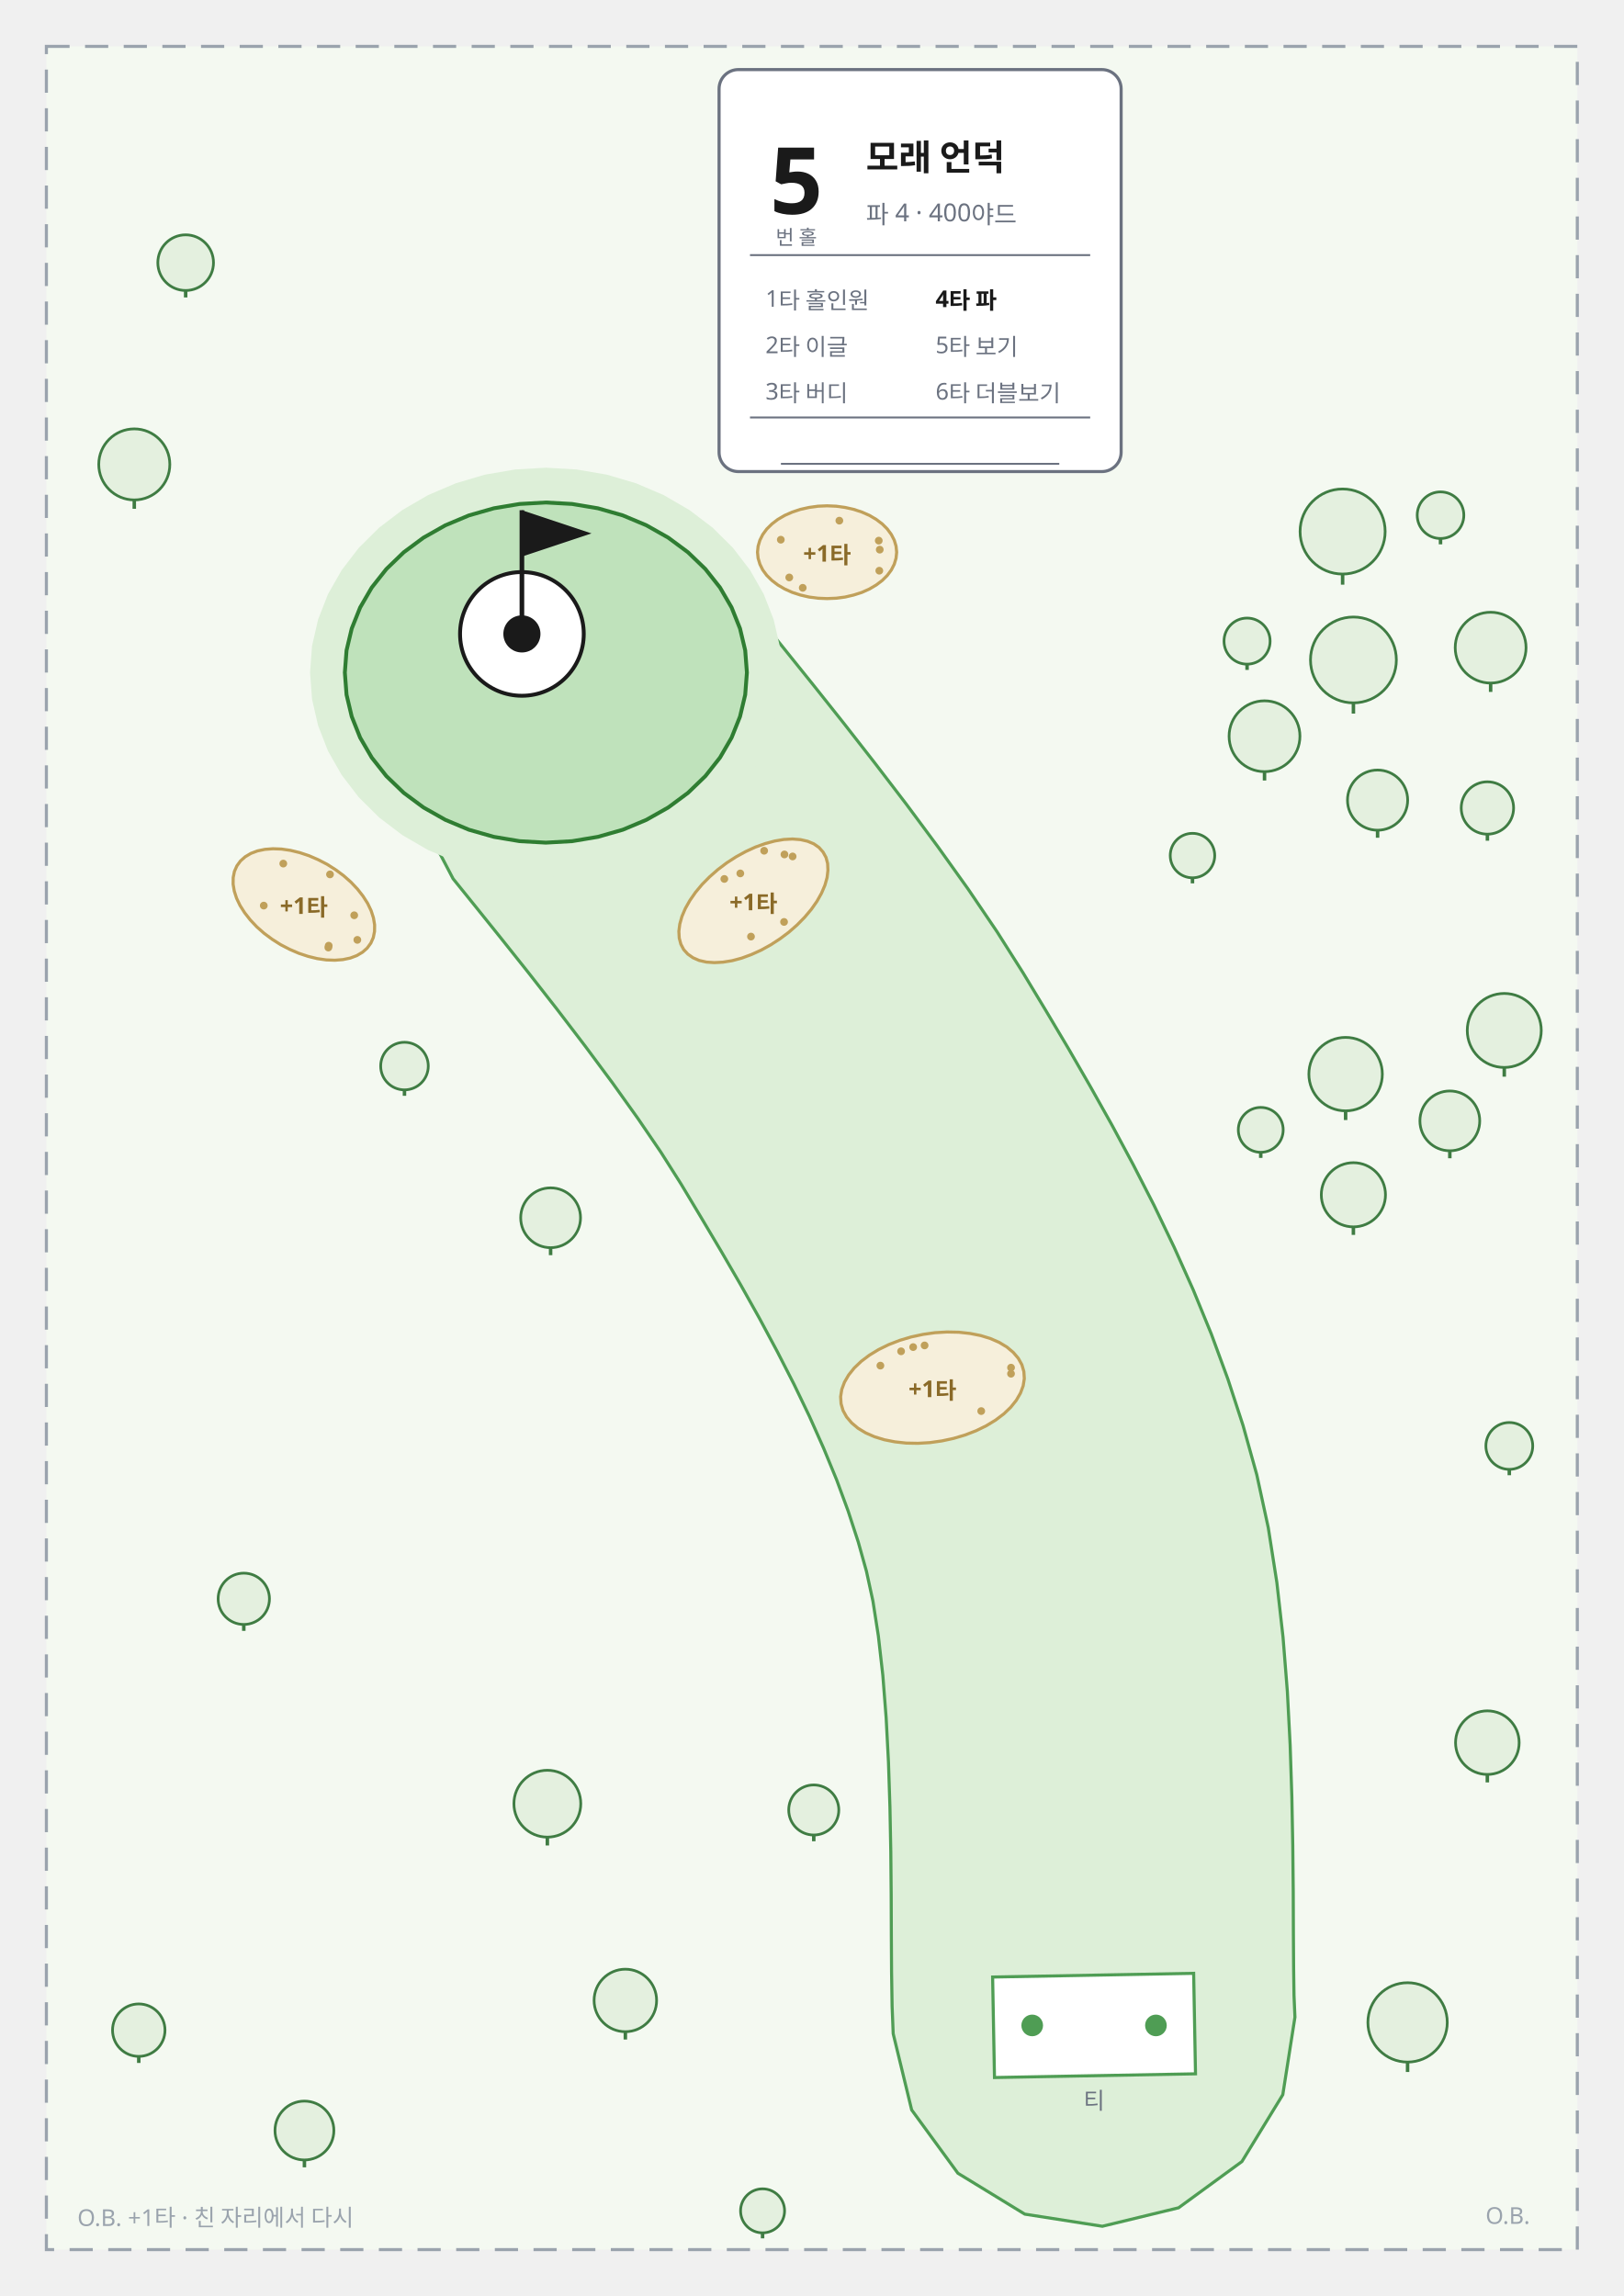
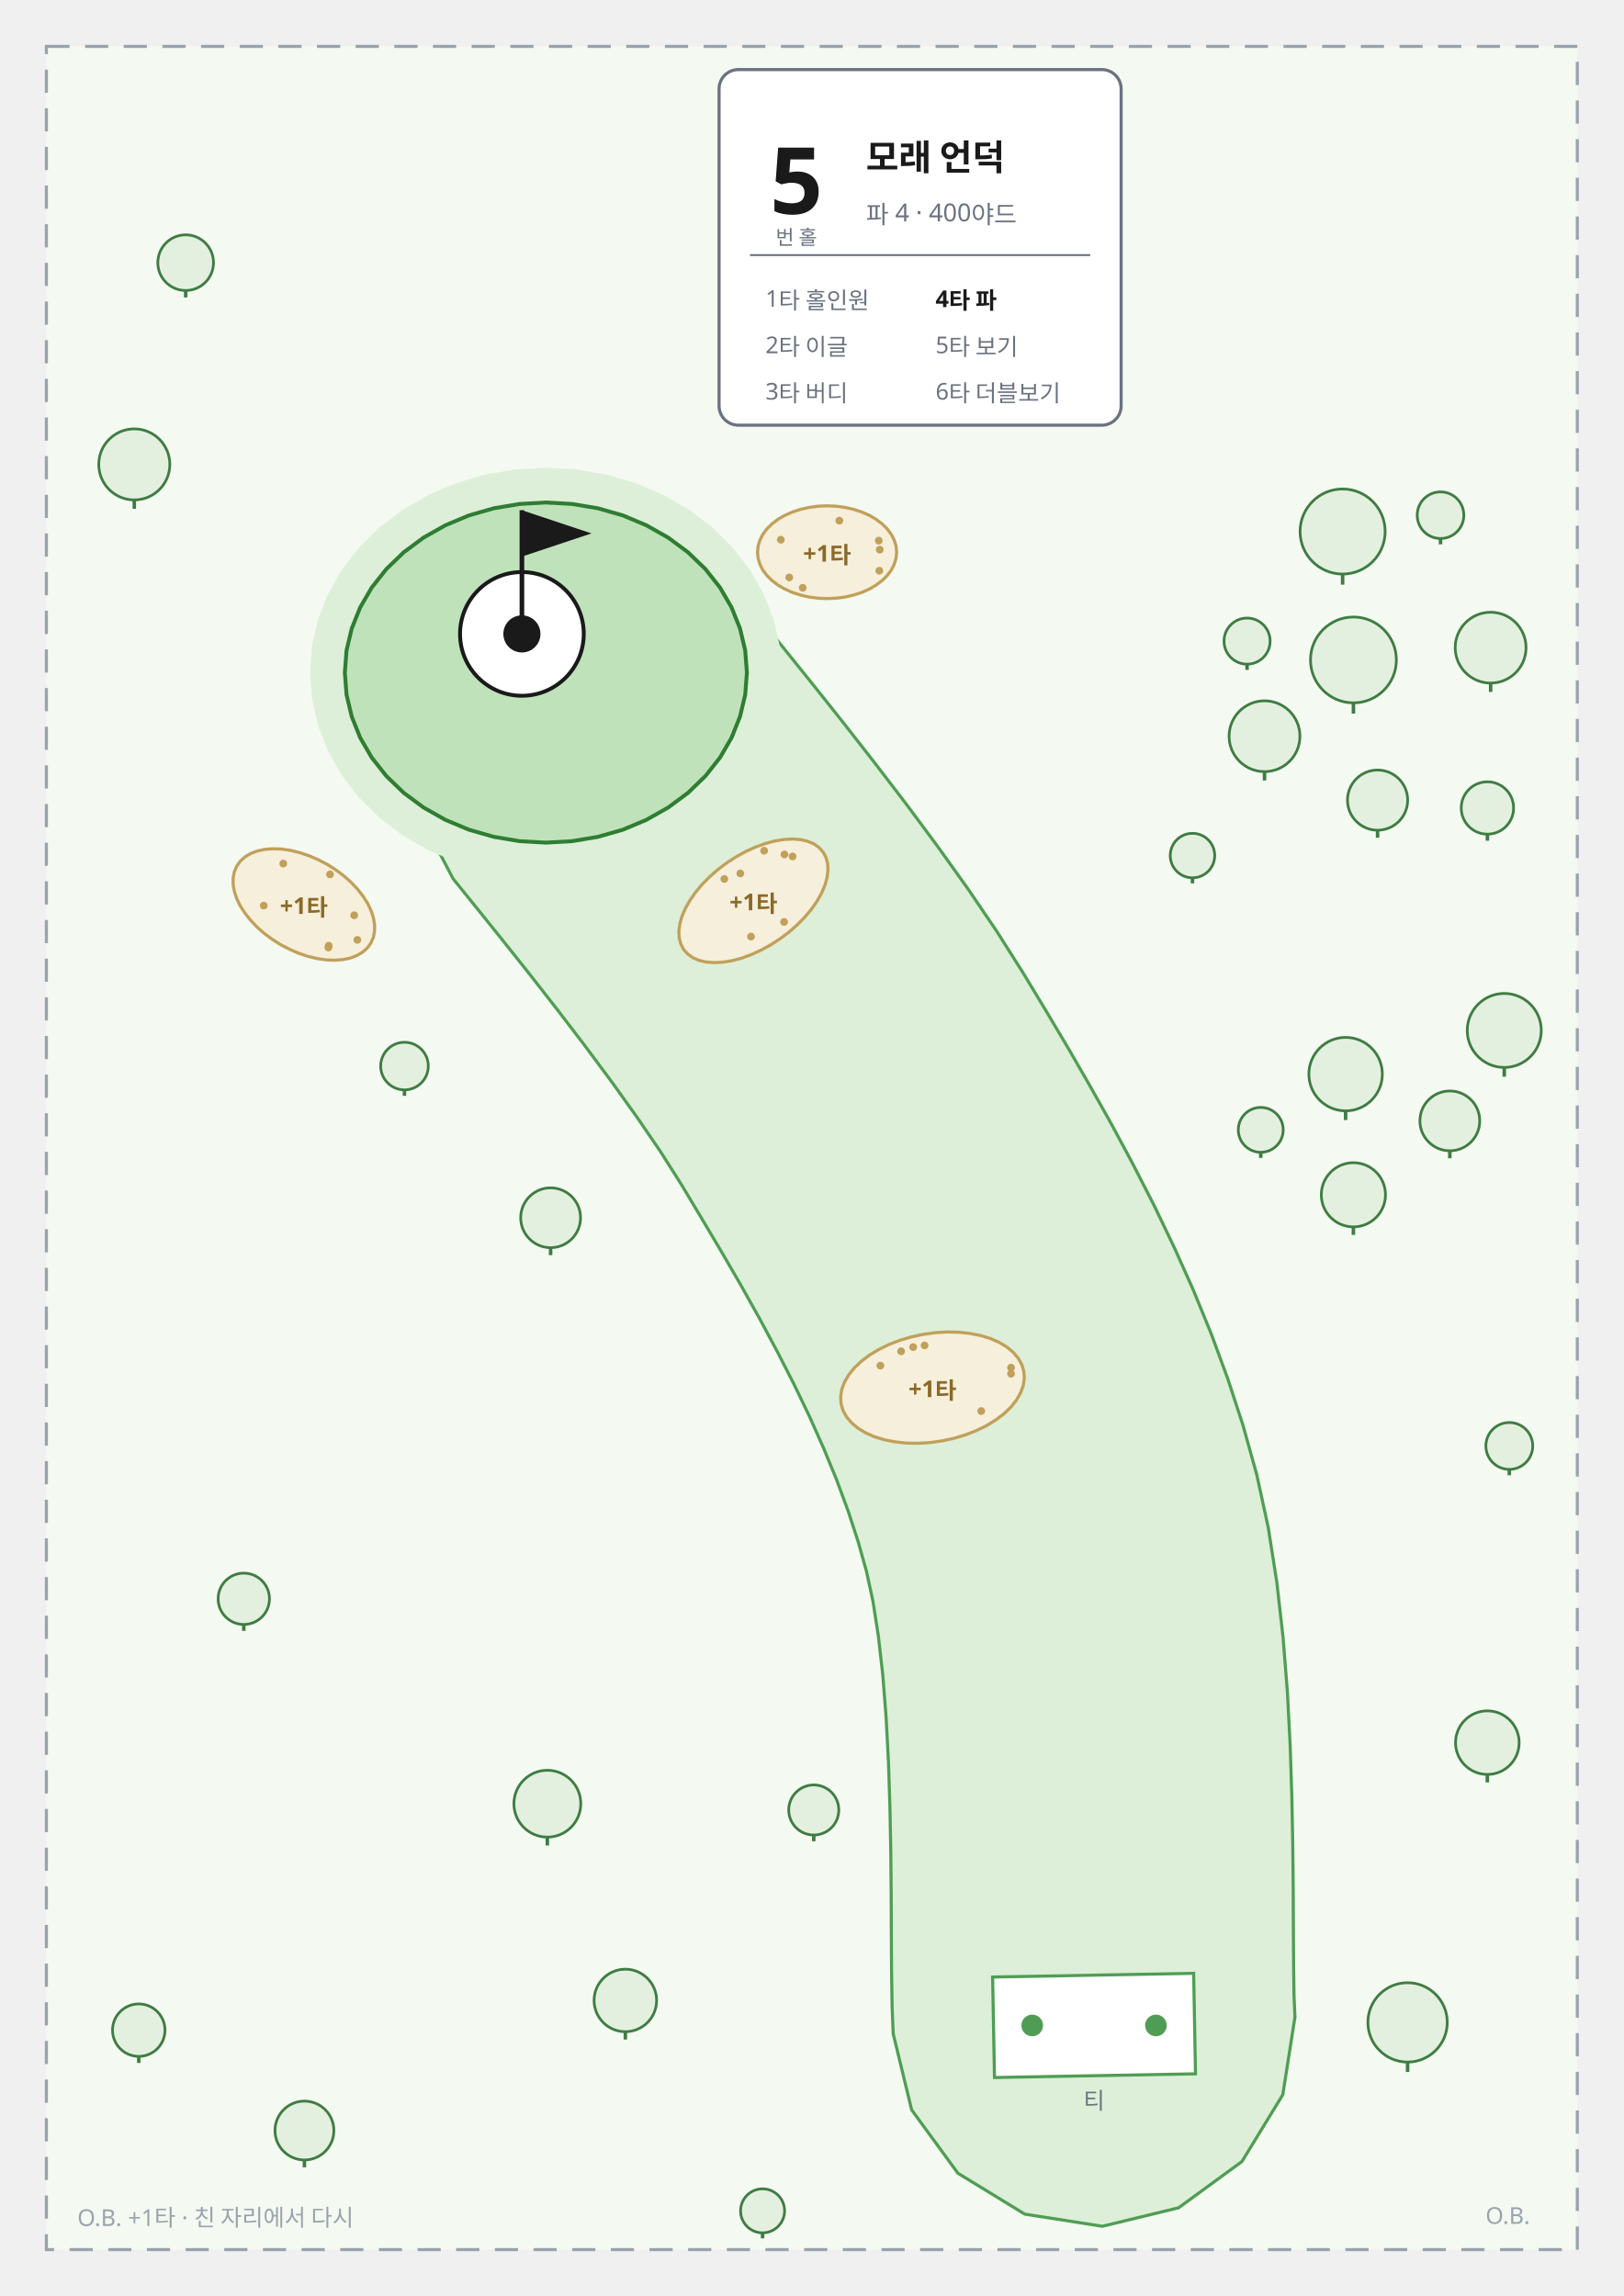
<svg xmlns="http://www.w3.org/2000/svg" width="210mm" height="297mm" viewBox="0 0 210 297" font-family="Noto Sans KR">
  <g id="pc-art" fill="#1a1a1a" stroke="none">
    <rect x="6" y="6" width="198" height="285" fill="#f4f9f1" stroke="#9aa3ad" stroke-width="0.4" stroke-dasharray="3 2" />
    <path d="M115.52 263.07 L115.38 259.53 L115.31 255.1 L115.28 250.27 L115.26 245.05 L115.21 239.51 L115.1 233.77 L114.91 227.96 L114.61 222.22 L114.18 216.71 L113.6 211.61 L112.9 207.11 L112.06 203.25 L111 199.46 L109.69 195.45 L108.2 191.41 L106.52 187.33 L104.68 183.2 L102.67 179.02 L100.51 174.8 L98.22 170.53 L95.8 166.21 L93.27 161.85 L90.65 157.44 L88.09 153.17 L85.48 149.05 L82.53 144.72 L79.23 140.1 L75.69 135.33 L72.01 130.51 L68.29 125.75 L64.61 121.13 L61.08 116.74 L58.6 113.67 L53.89 104.68 L52.97 94.58 L55.99 84.9 L62.48 77.1 L71.46 72.39 L81.57 71.47 L91.25 74.49 L99.05 80.98 L101.58 84.12 L105.24 88.67 L109.13 93.56 L113.15 98.71 L117.23 104.04 L121.27 109.49 L125.2 114.99 L128.94 120.51 L132.31 125.83 L135.28 130.75 L138.14 135.56 L140.98 140.48 L143.8 145.51 L146.56 150.65 L149.26 155.92 L151.85 161.32 L154.33 166.86 L156.66 172.55 L158.81 178.4 L160.77 184.4 L162.54 190.75 L164.03 197.61 L165.14 204.7 L165.94 211.78 L166.5 218.81 L166.86 225.72 L167.08 232.42 L167.2 238.78 L167.26 244.69 L167.28 250.02 L167.31 254.58 L167.36 258.14 L167.48 260.93 L165.91 270.96 L160.62 279.61 L152.43 285.59 L142.57 287.98 L132.54 286.41 L123.89 281.12 L117.91 272.93 Z" fill="#ddefd8" stroke="#4f9d54" stroke-width="0.4" />
    <path d="M101.1 87 L100.84 90.46 L100.06 93.86 L98.78 97.14 L97.01 100.25 L94.8 103.13 L92.17 105.74 L89.17 108.02 L85.85 109.95 L82.27 111.48 L78.49 112.6 L74.58 113.27 L70.6 113.5 L66.62 113.27 L62.71 112.6 L58.93 111.48 L55.35 109.95 L52.03 108.02 L49.03 105.74 L46.4 103.13 L44.19 100.25 L42.42 97.14 L41.14 93.86 L40.36 90.46 L40.1 87 L40.36 83.54 L41.14 80.14 L42.42 76.86 L44.19 73.75 L46.4 70.87 L49.03 68.26 L52.03 65.98 L55.35 64.05 L58.93 62.52 L62.71 61.4 L66.62 60.73 L70.6 60.5 L74.58 60.73 L78.49 61.4 L82.27 62.52 L85.85 64.05 L89.17 65.98 L92.17 68.26 L94.8 70.87 L97.01 73.75 L98.78 76.86 L100.06 80.14 L100.84 83.54 Z" fill="#ddefd8" stroke="none" />
    <path d="M96.6 87 L96.38 89.87 L95.71 92.69 L94.62 95.42 L93.12 98 L91.23 100.39 L88.98 102.56 L86.43 104.45 L83.6 106.05 L80.55 107.33 L77.33 108.25 L73.99 108.81 L70.6 109 L67.21 108.81 L63.87 108.25 L60.65 107.33 L57.6 106.05 L54.77 104.45 L52.22 102.56 L49.97 100.39 L48.08 98 L46.58 95.42 L45.49 92.69 L44.82 89.87 L44.6 87 L44.82 84.13 L45.49 81.31 L46.58 78.58 L48.08 76 L49.97 73.61 L52.22 71.44 L54.77 69.55 L57.6 67.95 L60.65 66.67 L63.87 65.75 L67.21 65.19 L70.6 65 L73.99 65.19 L77.33 65.75 L80.55 66.67 L83.6 67.95 L86.43 69.55 L88.98 71.44 L91.23 73.61 L93.12 76 L94.62 78.58 L95.71 81.31 L96.38 84.13 Z" fill="#bfe2bb" stroke="#2f7d32" stroke-width="0.5" />
    <path d="M132.42 177.42 L132.48 178.33 L132.33 179.27 L131.98 180.21 L131.44 181.14 L130.72 182.04 L129.82 182.9 L128.76 183.7 L127.56 184.43 L126.25 185.07 L124.83 185.62 L123.35 186.06 L121.82 186.39 L120.26 186.61 L118.72 186.7 L117.2 186.67 L115.74 186.51 L114.37 186.24 L113.1 185.85 L111.96 185.35 L110.97 184.75 L110.15 184.06 L109.5 183.3 L109.04 182.47 L108.78 181.58 L108.72 180.67 L108.87 179.73 L109.22 178.79 L109.76 177.86 L110.48 176.96 L111.38 176.1 L112.44 175.3 L113.64 174.57 L114.95 173.93 L116.37 173.38 L117.85 172.94 L119.38 172.61 L120.94 172.39 L122.48 172.3 L124 172.33 L125.46 172.49 L126.83 172.76 L128.1 173.15 L129.24 173.65 L130.23 174.25 L131.05 174.94 L131.7 175.7 L132.16 176.53 Z" fill="#f6efdb" stroke="#c0a05a" stroke-width="0.4" />
    <circle cx="130.758" cy="177.698" r="0.5" fill="#c0a05a" stroke="none" />
    <circle cx="119.582" cy="174.038" r="0.5" fill="#c0a05a" stroke="none" />
    <circle cx="113.865" cy="176.65" r="0.5" fill="#c0a05a" stroke="none" />
    <circle cx="118.103" cy="174.254" r="0.5" fill="#c0a05a" stroke="none" />
    <circle cx="126.906" cy="182.53" r="0.5" fill="#c0a05a" stroke="none" />
    <circle cx="130.762" cy="176.912" r="0.5" fill="#c0a05a" stroke="none" />
    <circle cx="116.543" cy="174.799" r="0.5" fill="#c0a05a" stroke="none" />
    <text x="120.6" y="179.5" font-size="3" dominant-baseline="central" fill="#8a6a28" text-anchor="middle" font-weight="bold">+1타</text>
    <path d="M106.45 110.22 L106.83 110.91 L107.04 111.7 L107.08 112.58 L106.97 113.52 L106.69 114.51 L106.25 115.54 L105.66 116.59 L104.93 117.63 L104.07 118.65 L103.1 119.64 L102.03 120.58 L100.88 121.44 L99.68 122.22 L98.43 122.91 L97.17 123.48 L95.92 123.94 L94.69 124.27 L93.5 124.46 L92.39 124.52 L91.36 124.45 L90.43 124.24 L89.63 123.89 L88.96 123.42 L88.43 122.84 L88.06 122.14 L87.85 121.35 L87.8 120.47 L87.92 119.53 L88.2 118.54 L88.64 117.51 L89.23 116.47 L89.96 115.42 L90.81 114.4 L91.79 113.41 L92.85 112.48 L94 111.61 L95.21 110.83 L96.45 110.15 L97.71 109.57 L98.97 109.12 L100.2 108.79 L101.38 108.59 L102.5 108.53 L103.53 108.61 L104.45 108.82 L105.26 109.16 L105.93 109.63 Z" fill="#f6efdb" stroke="#c0a05a" stroke-width="0.4" />
    <circle cx="97.128" cy="121.153" r="0.5" fill="#c0a05a" stroke="none" />
    <circle cx="102.512" cy="110.786" r="0.5" fill="#c0a05a" stroke="none" />
    <circle cx="95.748" cy="112.981" r="0.5" fill="#c0a05a" stroke="none" />
    <circle cx="101.405" cy="119.257" r="0.5" fill="#c0a05a" stroke="none" />
    <circle cx="101.456" cy="110.528" r="0.5" fill="#c0a05a" stroke="none" />
    <circle cx="93.68" cy="113.695" r="0.5" fill="#c0a05a" stroke="none" />
    <circle cx="98.831" cy="110.049" r="0.5" fill="#c0a05a" stroke="none" />
    <text x="97.442" y="116.527" font-size="3" dominant-baseline="central" fill="#8a6a28" text-anchor="middle" font-weight="bold">+1타</text>
    <path d="M47.96 122 L47.49 122.64 L46.89 123.17 L46.15 123.61 L45.3 123.93 L44.34 124.13 L43.3 124.21 L42.19 124.17 L41.03 124 L39.84 123.71 L38.64 123.31 L37.46 122.8 L36.3 122.2 L35.2 121.5 L34.16 120.73 L33.21 119.89 L32.37 119 L31.65 118.08 L31.05 117.14 L30.6 116.2 L30.3 115.27 L30.15 114.37 L30.16 113.52 L30.32 112.72 L30.64 112 L31.11 111.36 L31.71 110.83 L32.45 110.39 L33.3 110.07 L34.26 109.87 L35.3 109.79 L36.41 109.83 L37.57 110 L38.76 110.29 L39.96 110.69 L41.14 111.2 L42.3 111.8 L43.4 112.5 L44.44 113.27 L45.39 114.11 L46.23 115 L46.95 115.92 L47.55 116.86 L48 117.8 L48.3 118.73 L48.45 119.63 L48.44 120.48 L48.28 121.28 Z" fill="#f6efdb" stroke="#c0a05a" stroke-width="0.4" />
    <circle cx="36.639" cy="111.71" r="0.5" fill="#c0a05a" stroke="none" />
    <circle cx="42.513" cy="122.33" r="0.5" fill="#c0a05a" stroke="none" />
    <circle cx="34.115" cy="117.144" r="0.5" fill="#c0a05a" stroke="none" />
    <circle cx="42.467" cy="122.568" r="0.5" fill="#c0a05a" stroke="none" />
    <circle cx="42.681" cy="113.107" r="0.5" fill="#c0a05a" stroke="none" />
    <circle cx="46.216" cy="121.578" r="0.5" fill="#c0a05a" stroke="none" />
    <circle cx="45.812" cy="118.397" r="0.5" fill="#c0a05a" stroke="none" />
    <text x="39.3" y="117" font-size="3" dominant-baseline="central" fill="#8a6a28" text-anchor="middle" font-weight="bold">+1타</text>
    <path d="M115.97 71.43 L115.89 72.21 L115.66 72.98 L115.28 73.73 L114.76 74.43 L114.11 75.08 L113.33 75.67 L112.45 76.19 L111.47 76.63 L110.41 76.97 L109.3 77.23 L108.14 77.38 L106.97 77.43 L105.79 77.38 L104.64 77.23 L103.52 76.97 L102.47 76.63 L101.49 76.19 L100.6 75.67 L99.83 75.08 L99.17 74.43 L98.65 73.73 L98.28 72.98 L98.05 72.21 L97.97 71.43 L98.05 70.65 L98.28 69.88 L98.65 69.14 L99.17 68.43 L99.83 67.78 L100.6 67.19 L101.49 66.67 L102.47 66.24 L103.52 65.89 L104.64 65.64 L105.79 65.48 L106.97 65.43 L108.14 65.48 L109.3 65.64 L110.41 65.89 L111.47 66.24 L112.45 66.67 L113.33 67.19 L114.11 67.78 L114.76 68.43 L115.28 69.14 L115.66 69.88 L115.89 70.65 Z" fill="#f6efdb" stroke="#c0a05a" stroke-width="0.4" />
    <circle cx="113.653" cy="69.934" r="0.5" fill="#c0a05a" stroke="none" />
    <circle cx="113.725" cy="73.825" r="0.5" fill="#c0a05a" stroke="none" />
    <circle cx="108.557" cy="67.349" r="0.5" fill="#c0a05a" stroke="none" />
    <circle cx="113.782" cy="71.1" r="0.5" fill="#c0a05a" stroke="none" />
    <circle cx="100.986" cy="69.814" r="0.5" fill="#c0a05a" stroke="none" />
    <circle cx="103.821" cy="76.037" r="0.5" fill="#c0a05a" stroke="none" />
    <circle cx="102.079" cy="74.696" r="0.5" fill="#c0a05a" stroke="none" />
    <text x="106.969" y="71.431" font-size="3" dominant-baseline="central" fill="#8a6a28" text-anchor="middle" font-weight="bold">+1타</text>
    <line x1="175.044" y1="88.42" x2="175.044" y2="92.307" stroke="#3f7c43" stroke-width="0.45" />
    <circle cx="175.044" cy="85.367" r="5.552" fill="#e4f0df" stroke="#3f7c43" stroke-width="0.35" />
    <line x1="174.033" y1="141.557" x2="174.033" y2="144.882" stroke="#3f7c43" stroke-width="0.45" />
    <circle cx="174.033" cy="138.944" r="4.751" fill="#e4f0df" stroke="#3f7c43" stroke-width="0.35" />
    <line x1="192.789" y1="86.297" x2="192.789" y2="89.503" stroke="#3f7c43" stroke-width="0.45" />
    <circle cx="192.789" cy="83.778" r="4.58" fill="#e4f0df" stroke="#3f7c43" stroke-width="0.35" />
    <line x1="186.309" y1="68.301" x2="186.309" y2="70.412" stroke="#3f7c43" stroke-width="0.45" />
    <circle cx="186.309" cy="66.643" r="3.015" fill="#e4f0df" stroke="#3f7c43" stroke-width="0.35" />
    <line x1="163.058" y1="147.75" x2="163.058" y2="149.781" stroke="#3f7c43" stroke-width="0.45" />
    <circle cx="163.058" cy="146.153" r="2.902" fill="#e4f0df" stroke="#3f7c43" stroke-width="0.35" />
    <line x1="154.229" y1="112.253" x2="154.229" y2="114.266" stroke="#3f7c43" stroke-width="0.45" />
    <circle cx="154.229" cy="110.672" r="2.876" fill="#e4f0df" stroke="#3f7c43" stroke-width="0.35" />
    <line x1="194.552" y1="135.925" x2="194.552" y2="139.275" stroke="#3f7c43" stroke-width="0.45" />
    <circle cx="194.552" cy="133.294" r="4.785" fill="#e4f0df" stroke="#3f7c43" stroke-width="0.35" />
    <line x1="175.04" y1="156.834" x2="175.04" y2="159.74" stroke="#3f7c43" stroke-width="0.45" />
    <circle cx="175.04" cy="154.552" r="4.15" fill="#e4f0df" stroke="#3f7c43" stroke-width="0.35" />
    <line x1="178.168" y1="105.641" x2="178.168" y2="108.365" stroke="#3f7c43" stroke-width="0.45" />
    <circle cx="178.168" cy="103.501" r="3.891" fill="#e4f0df" stroke="#3f7c43" stroke-width="0.35" />
    <line x1="192.373" y1="106.379" x2="192.373" y2="108.75" stroke="#3f7c43" stroke-width="0.45" />
    <circle cx="192.373" cy="104.517" r="3.387" fill="#e4f0df" stroke="#3f7c43" stroke-width="0.35" />
    <line x1="187.512" y1="147.119" x2="187.512" y2="149.827" stroke="#3f7c43" stroke-width="0.45" />
    <circle cx="187.512" cy="144.992" r="3.868" fill="#e4f0df" stroke="#3f7c43" stroke-width="0.35" />
    <line x1="161.288" y1="84.571" x2="161.288" y2="86.657" stroke="#3f7c43" stroke-width="0.45" />
    <circle cx="161.288" cy="82.932" r="2.98" fill="#e4f0df" stroke="#3f7c43" stroke-width="0.35" />
    <line x1="163.544" y1="97.755" x2="163.544" y2="100.962" stroke="#3f7c43" stroke-width="0.45" />
    <circle cx="163.544" cy="95.235" r="4.581" fill="#e4f0df" stroke="#3f7c43" stroke-width="0.35" />
    <line x1="173.646" y1="71.78" x2="173.646" y2="75.631" stroke="#3f7c43" stroke-width="0.45" />
    <circle cx="173.646" cy="68.755" r="5.501" fill="#e4f0df" stroke="#3f7c43" stroke-width="0.35" />
    <line x1="39.373" y1="277.689" x2="39.373" y2="280.354" stroke="#3f7c43" stroke-width="0.45" />
    <circle cx="39.373" cy="275.596" r="3.807" fill="#e4f0df" stroke="#3f7c43" stroke-width="0.35" />
    <line x1="70.791" y1="235.697" x2="70.791" y2="238.723" stroke="#3f7c43" stroke-width="0.45" />
    <circle cx="70.791" cy="233.319" r="4.323" fill="#e4f0df" stroke="#3f7c43" stroke-width="0.35" />
    <line x1="17.947" y1="264.478" x2="17.947" y2="266.852" stroke="#3f7c43" stroke-width="0.45" />
    <circle cx="17.947" cy="262.612" r="3.392" fill="#e4f0df" stroke="#3f7c43" stroke-width="0.35" />
    <line x1="71.213" y1="159.653" x2="71.213" y2="162.361" stroke="#3f7c43" stroke-width="0.45" />
    <circle cx="71.213" cy="157.525" r="3.869" fill="#e4f0df" stroke="#3f7c43" stroke-width="0.35" />
    <line x1="24.012" y1="35.957" x2="24.012" y2="38.476" stroke="#3f7c43" stroke-width="0.45" />
    <circle cx="24.012" cy="33.977" r="3.6" fill="#e4f0df" stroke="#3f7c43" stroke-width="0.35" />
    <line x1="31.531" y1="208.639" x2="31.531" y2="210.961" stroke="#3f7c43" stroke-width="0.45" />
    <circle cx="31.531" cy="206.814" r="3.318" fill="#e4f0df" stroke="#3f7c43" stroke-width="0.35" />
    <line x1="52.313" y1="139.594" x2="52.313" y2="141.749" stroke="#3f7c43" stroke-width="0.45" />
    <circle cx="52.313" cy="137.902" r="3.078" fill="#e4f0df" stroke="#3f7c43" stroke-width="0.35" />
    <line x1="17.368" y1="62.601" x2="17.368" y2="65.817" stroke="#3f7c43" stroke-width="0.45" />
    <circle cx="17.368" cy="60.074" r="4.595" fill="#e4f0df" stroke="#3f7c43" stroke-width="0.35" />
    <line x1="80.879" y1="260.992" x2="80.879" y2="263.822" stroke="#3f7c43" stroke-width="0.45" />
    <circle cx="80.879" cy="258.769" r="4.042" fill="#e4f0df" stroke="#3f7c43" stroke-width="0.35" />
    <line x1="105.247" y1="235.911" x2="105.247" y2="238.177" stroke="#3f7c43" stroke-width="0.45" />
    <circle cx="105.247" cy="234.13" r="3.238" fill="#e4f0df" stroke="#3f7c43" stroke-width="0.35" />
    <line x1="98.627" y1="287.549" x2="98.627" y2="289.542" stroke="#3f7c43" stroke-width="0.45" />
    <circle cx="98.627" cy="285.984" r="2.846" fill="#e4f0df" stroke="#3f7c43" stroke-width="0.35" />
    <line x1="182.048" y1="264.431" x2="182.048" y2="268.023" stroke="#3f7c43" stroke-width="0.45" />
    <circle cx="182.048" cy="261.608" r="5.132" fill="#e4f0df" stroke="#3f7c43" stroke-width="0.35" />
    <line x1="192.365" y1="227.683" x2="192.365" y2="230.563" stroke="#3f7c43" stroke-width="0.45" />
    <circle cx="192.365" cy="225.421" r="4.113" fill="#e4f0df" stroke="#3f7c43" stroke-width="0.35" />
    <line x1="195.205" y1="188.707" x2="195.205" y2="190.828" stroke="#3f7c43" stroke-width="0.45" />
    <circle cx="195.205" cy="187.041" r="3.03" fill="#e4f0df" stroke="#3f7c43" stroke-width="0.35" />
    <text x="10" y="286.5" font-size="3" dominant-baseline="central" fill="#9aa3ad" text-anchor="start">O.B. +1타 · 친 자리에서 다시</text>
    <text x="195" y="286.5" font-size="3" dominant-baseline="central" fill="#9aa3ad" text-anchor="middle">O.B.</text>
    <path d="M128.62 268.74 L128.38 255.74 L154.38 255.26 L154.62 268.26 Z" fill="#ffffff" stroke="#4f9d54" stroke-width="0.4" />
    <circle cx="133.5" cy="262" r="1.4" fill="#4f9d54" stroke="none" />
    <circle cx="149.5" cy="262" r="1.4" fill="#4f9d54" stroke="none" />
    <text x="141.5" y="271.5" font-size="3" dominant-baseline="central" fill="#6b7280" text-anchor="middle">티</text>
    <circle cx="67.5" cy="82" r="8" fill="#ffffff" stroke="#1a1a1a" stroke-width="0.5" />
    <circle cx="67.5" cy="82" r="2.4" fill="#1a1a1a" stroke="none" />
    <line x1="67.5" y1="82" x2="67.5" y2="66" stroke="#1a1a1a" stroke-width="0.6" />
    <path d="M67.5 66 L76.5 69 L67.5 72 Z" fill="#1a1a1a" stroke="none" />
-     <rect x="93" y="9" width="52" height="52" fill="#ffffff" stroke="#6b7280" stroke-width="0.4" rx="2.5" />
+     <rect x="93" y="9" width="52" height="46" fill="#ffffff" stroke="#6b7280" stroke-width="0.4" rx="2.5" />
    <text x="103" y="23" font-size="12" dominant-baseline="central" text-anchor="middle" font-weight="bold">5</text>
    <text x="103" y="30.5" font-size="2.6" dominant-baseline="central" fill="#6b7280" text-anchor="middle">번 홀</text>
    <text x="112" y="20" font-size="4.6" dominant-baseline="central" text-anchor="start" font-weight="bold">모래 언덕</text>
    <text x="112" y="27.5" font-size="3.2" dominant-baseline="central" fill="#6b7280" text-anchor="start">파 4 · 400야드</text>
    <line x1="97" y1="33" x2="141" y2="33" stroke="#6b7280" stroke-width="0.25" />
-     <line x1="97" y1="54" x2="141" y2="54" stroke="#6b7280" stroke-width="0.25" />
    <text x="99" y="38.5" font-size="3" dominant-baseline="central" text-anchor="start" fill="#6b7280">1타 홀인원</text>
    <text x="99" y="44.5" font-size="3" dominant-baseline="central" text-anchor="start" fill="#6b7280">2타 이글</text>
    <text x="99" y="50.5" font-size="3" dominant-baseline="central" text-anchor="start" fill="#6b7280">3타 버디</text>
    <text x="121" y="38.5" font-size="3" dominant-baseline="central" text-anchor="start" font-weight="bold" fill="#1a1a1a">4타 파</text>
    <text x="121" y="44.5" font-size="3" dominant-baseline="central" text-anchor="start" fill="#6b7280">5타 보기</text>
    <text x="121" y="50.5" font-size="3" dominant-baseline="central" text-anchor="start" fill="#6b7280">6타 더블보기</text>
-     <line x1="101" y1="60" x2="137" y2="60" stroke="#6b7280" stroke-width="0.25" />
  </g>
  <g id="pc-slot" />
</svg>
